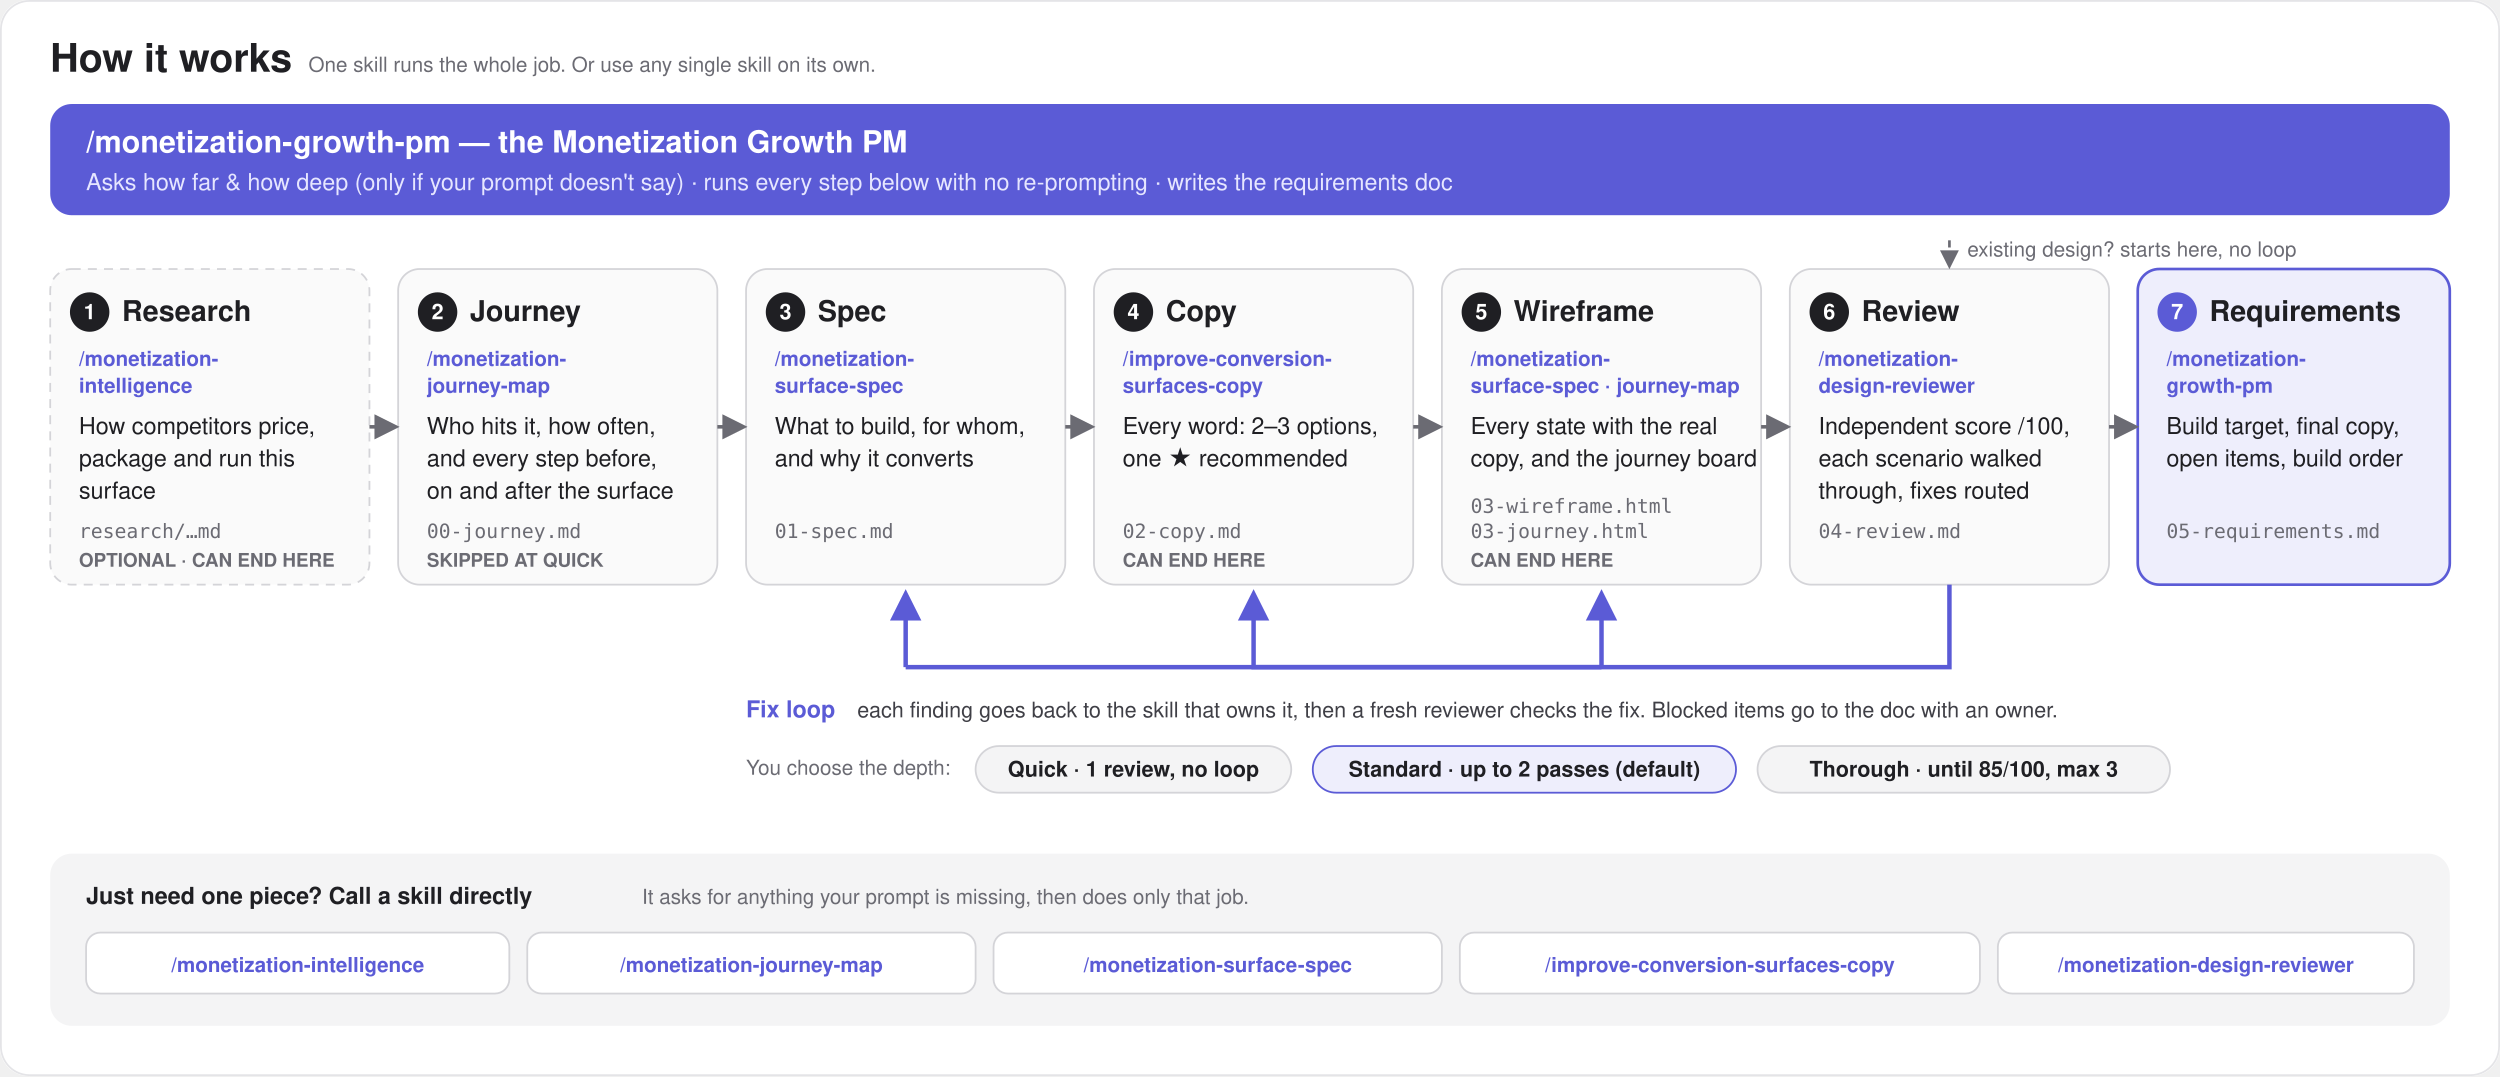
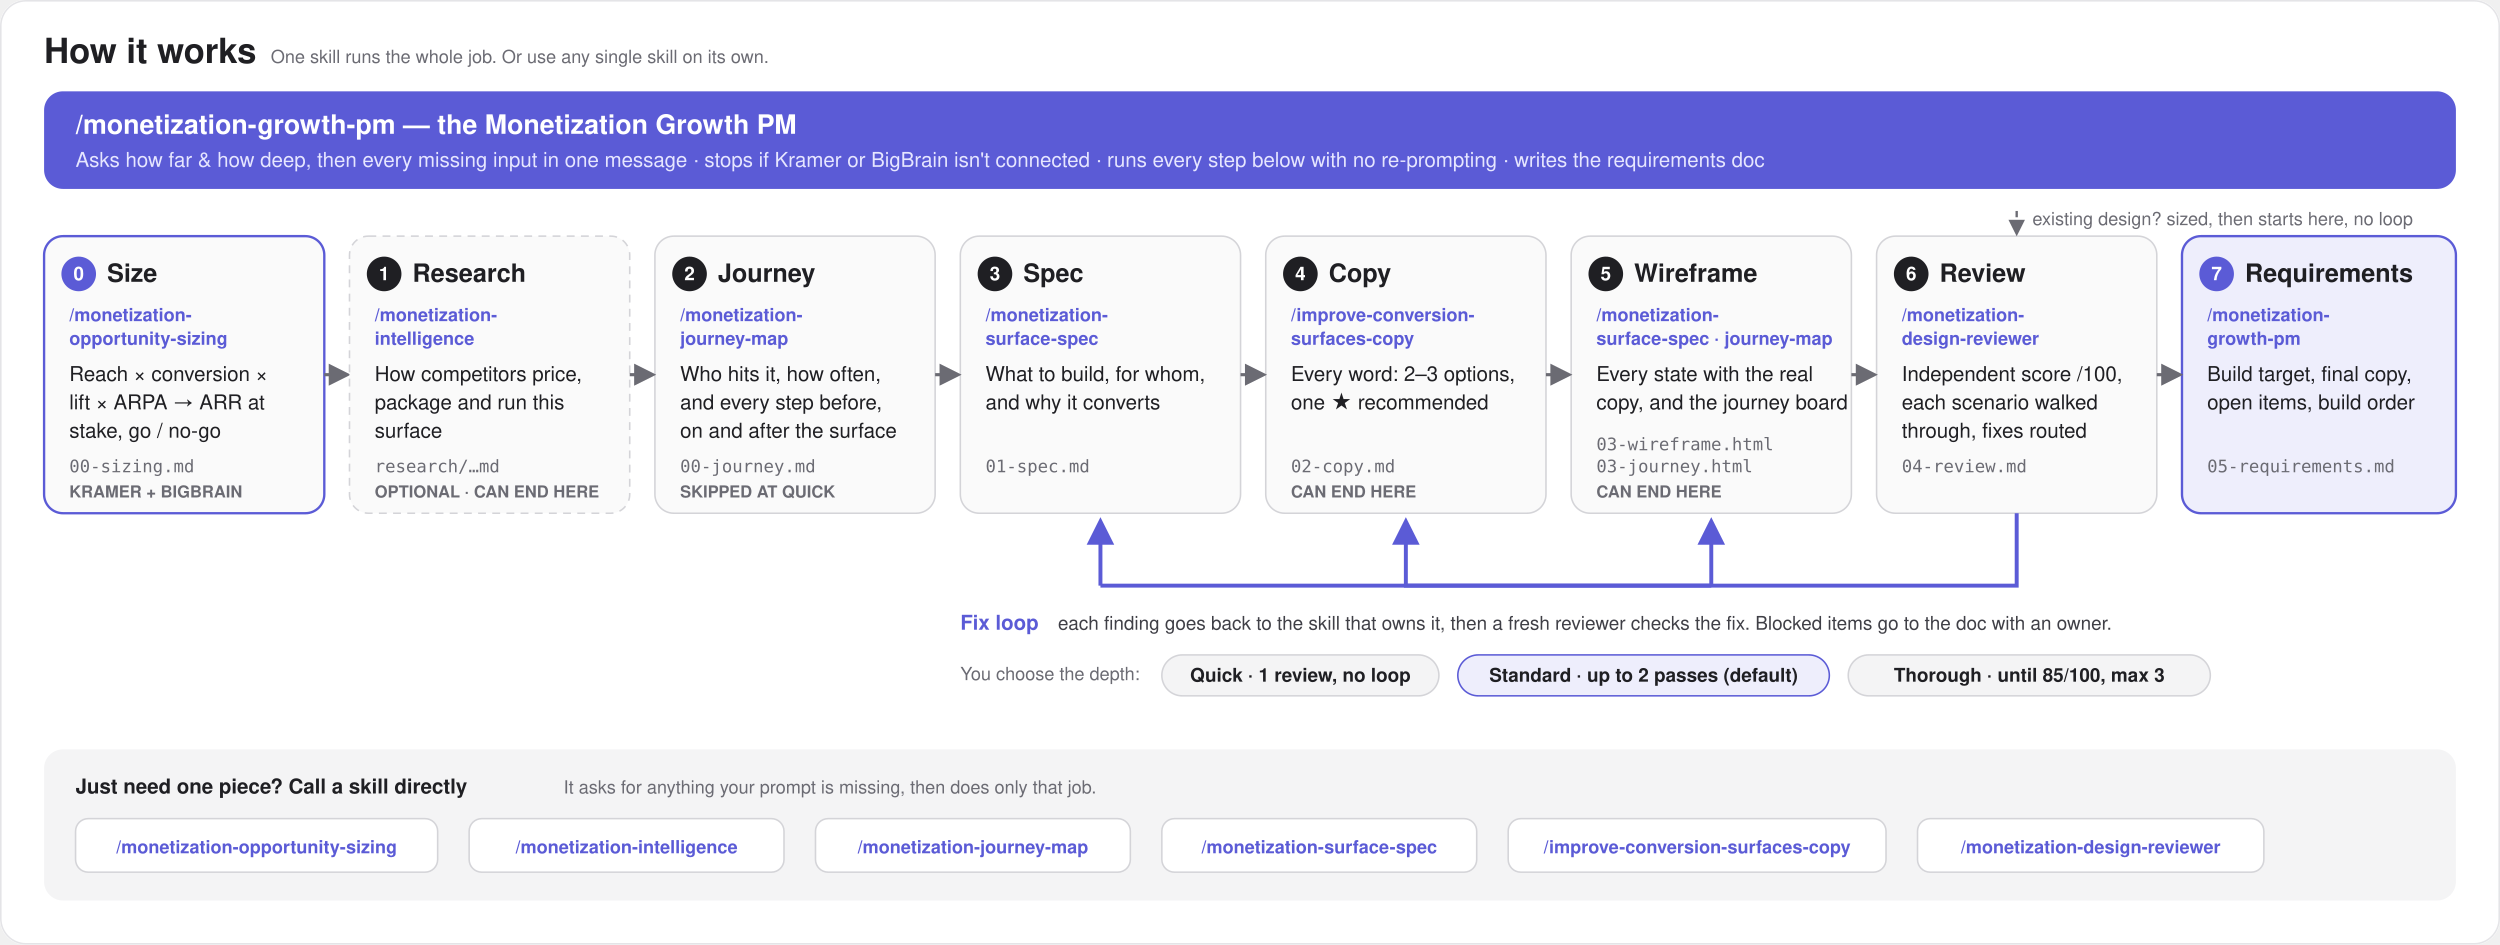
- <svg xmlns="http://www.w3.org/2000/svg" viewBox="0 0 1394 600" width="1394" height="600" role="img" aria-labelledby="t d">
+ <svg xmlns="http://www.w3.org/2000/svg" viewBox="0 0 1588 600" width="1588" height="600" role="img" aria-labelledby="t d">
  <defs>
    <marker id="arr" viewBox="0 0 10 10" refX="8" refY="5" markerWidth="7" markerHeight="7" orient="auto-start-reverse">
      <path d="M0,0 L10,5 L0,10 z" fill="#6b6b73" />
    </marker>
    <marker id="arrA" viewBox="0 0 10 10" refX="8" refY="5" markerWidth="7" markerHeight="7" orient="auto-start-reverse">
      <path d="M0,0 L10,5 L0,10 z" fill="#5b5bd6" />
    </marker>
    <style>
      text{font-family:-apple-system,BlinkMacSystemFont,"Segoe UI",Helvetica,Arial,sans-serif;fill:#1f1f23}
      .h1{font-size:22px;font-weight:700}
      .band{font-size:17px;font-weight:700;fill:#fff}
      .bandsub{font-size:13px;fill:#e6e6ff}
      .n{font-size:12px;font-weight:700;fill:#fff}
      .step{font-size:16px;font-weight:700}
      .skill{font-size:11.5px;fill:#5b5bd6;font-weight:600}
      .role{font-size:13px}
      .file{font-size:11px;fill:#6b6b73;font-family:ui-monospace,SFMono-Regular,Menlo,monospace}
      .tag{font-size:10.5px;font-weight:600;fill:#6b6b73}
      .loop{font-size:13px;font-weight:700;fill:#5b5bd6}
      .loopsub{font-size:12px;fill:#3f3f46}
      .pill{font-size:12px;font-weight:600}
      .strip{font-size:13px;font-weight:700}
      .note{font-size:11.5px;fill:#6b6b73}
    </style>
  </defs>
-   <rect x="0" y="0" width="1394" height="600" rx="16" fill="#ffffff" />
-   <rect x="0.5" y="0.5" width="1393" height="599" rx="16" fill="none" stroke="#e4e4e7" />
+   <rect x="0" y="0" width="1588" height="600" rx="16" fill="#ffffff" />
+   <rect x="0.5" y="0.5" width="1587" height="599" rx="16" fill="none" stroke="#e4e4e7" />
  <text x="28" y="40" class="h1">How it works</text>
  <text x="172" y="40" class="note">One skill runs the whole job. Or use any single skill on its own.</text>
-   <rect x="28" y="58" width="1338" height="62" rx="12" fill="#5b5bd6" />
+   <rect x="28" y="58" width="1532" height="62" rx="12" fill="#5b5bd6" />
  <text x="48" y="85" class="band">/monetization-growth-pm — the Monetization Growth PM</text>
-   <text x="48" y="106" class="bandsub">Asks how far &amp; how deep (only if your prompt doesn't say) · runs every step below with no re-prompting · writes the requirements doc</text>
-   <g>
-     <rect x="28" y="150" width="178" height="176" rx="12" fill="#fafafa" stroke="#d4d4d8" stroke-dasharray="5 4" />
-     <circle cx="50" cy="174" r="11" fill="#1f1f23" />
-     <text x="50" y="178" class="n" text-anchor="middle">1</text>
-     <text x="68" y="179" class="step">Research</text>
-     <text x="44" y="204" class="skill">/monetization-</text>
-     <text x="44" y="219" class="skill">intelligence</text>
-     <text x="44" y="242" class="role">How competitors price,</text>
-     <text x="44" y="260" class="role">package and run this</text>
-     <text x="44" y="278" class="role">surface</text>
-     <text x="44" y="300" class="file">research/…md</text>
-     <text x="44" y="316" class="tag">OPTIONAL · CAN END HERE</text>
-     <rect x="222" y="150" width="178" height="176" rx="12" fill="#fafafa" stroke="#d4d4d8" />
-     <circle cx="244" cy="174" r="11" fill="#1f1f23" />
-     <text x="244" y="178" class="n" text-anchor="middle">2</text>
-     <text x="262" y="179" class="step">Journey</text>
-     <text x="238" y="204" class="skill">/monetization-</text>
-     <text x="238" y="219" class="skill">journey-map</text>
-     <text x="238" y="242" class="role">Who hits it, how often,</text>
-     <text x="238" y="260" class="role">and every step before,</text>
-     <text x="238" y="278" class="role">on and after the surface</text>
-     <text x="238" y="300" class="file">00-journey.md</text>
-     <text x="238" y="316" class="tag">SKIPPED AT QUICK</text>
-     <rect x="416" y="150" width="178" height="176" rx="12" fill="#fafafa" stroke="#d4d4d8" />
-     <circle cx="438" cy="174" r="11" fill="#1f1f23" />
-     <text x="438" y="178" class="n" text-anchor="middle">3</text>
-     <text x="456" y="179" class="step">Spec</text>
-     <text x="432" y="204" class="skill">/monetization-</text>
-     <text x="432" y="219" class="skill">surface-spec</text>
-     <text x="432" y="242" class="role">What to build, for whom,</text>
-     <text x="432" y="260" class="role">and why it converts</text>
-     <text x="432" y="300" class="file">01-spec.md</text>
-     <rect x="610" y="150" width="178" height="176" rx="12" fill="#fafafa" stroke="#d4d4d8" />
-     <circle cx="632" cy="174" r="11" fill="#1f1f23" />
-     <text x="632" y="178" class="n" text-anchor="middle">4</text>
-     <text x="650" y="179" class="step">Copy</text>
-     <text x="626" y="204" class="skill">/improve-conversion-</text>
-     <text x="626" y="219" class="skill">surfaces-copy</text>
-     <text x="626" y="242" class="role">Every word: 2–3 options,</text>
-     <text x="626" y="260" class="role">one ★ recommended</text>
-     <text x="626" y="300" class="file">02-copy.md</text>
-     <text x="626" y="316" class="tag">CAN END HERE</text>
-     <rect x="804" y="150" width="178" height="176" rx="12" fill="#fafafa" stroke="#d4d4d8" />
-     <circle cx="826" cy="174" r="11" fill="#1f1f23" />
-     <text x="826" y="178" class="n" text-anchor="middle">5</text>
-     <text x="844" y="179" class="step">Wireframe</text>
-     <text x="820" y="204" class="skill">/monetization-</text>
-     <text x="820" y="219" class="skill">surface-spec · journey-map</text>
-     <text x="820" y="242" class="role">Every state with the real</text>
-     <text x="820" y="260" class="role">copy, and the journey board</text>
-     <text x="820" y="286" class="file">03-wireframe.html</text>
-     <text x="820" y="300" class="file">03-journey.html</text>
-     <text x="820" y="316" class="tag">CAN END HERE</text>
-     <rect x="998" y="150" width="178" height="176" rx="12" fill="#fafafa" stroke="#d4d4d8" />
-     <circle cx="1020" cy="174" r="11" fill="#1f1f23" />
-     <text x="1020" y="178" class="n" text-anchor="middle">6</text>
-     <text x="1038" y="179" class="step">Review</text>
-     <text x="1014" y="204" class="skill">/monetization-</text>
-     <text x="1014" y="219" class="skill">design-reviewer</text>
-     <text x="1014" y="242" class="role">Independent score /100,</text>
-     <text x="1014" y="260" class="role">each scenario walked</text>
-     <text x="1014" y="278" class="role">through, fixes routed</text>
-     <text x="1014" y="300" class="file">04-review.md</text>
-     <rect x="1192" y="150" width="174" height="176" rx="12" fill="#eeeefc" stroke="#5b5bd6" stroke-width="1.5" />
-     <circle cx="1214" cy="174" r="11" fill="#5b5bd6" />
-     <text x="1214" y="178" class="n" text-anchor="middle">7</text>
-     <text x="1232" y="179" class="step">Requirements</text>
-     <text x="1208" y="204" class="skill">/monetization-</text>
-     <text x="1208" y="219" class="skill">growth-pm</text>
-     <text x="1208" y="242" class="role">Build target, final copy,</text>
-     <text x="1208" y="260" class="role">open items, build order</text>
-     <text x="1208" y="300" class="file">05-requirements.md</text>
+   <text x="48" y="106" class="bandsub">Asks how far &amp; how deep, then every missing input in one message · stops if Kramer or BigBrain isn't connected · runs every step below with no re-prompting · writes the requirements doc</text>
+   <rect x="28" y="150" width="178" height="176" rx="12" fill="#fafafa" stroke="#5b5bd6" stroke-width="1.5" />
+   <circle cx="50" cy="174" r="11" fill="#5b5bd6" />
+   <text x="50" y="178" class="n" text-anchor="middle">0</text>
+   <text x="68" y="179" class="step">Size</text>
+   <text x="44" y="204" class="skill">/monetization-</text>
+   <text x="44" y="219" class="skill">opportunity-sizing</text>
+   <text x="44" y="242" class="role">Reach × conversion ×</text>
+   <text x="44" y="260" class="role">lift × ARPA → ARR at</text>
+   <text x="44" y="278" class="role">stake, go / no-go</text>
+   <text x="44" y="300" class="file">00-sizing.md</text>
+   <text x="44" y="316" class="tag">KRAMER + BIGBRAIN</text>
+   <path d="M206,238 L220,238" stroke="#6b6b73" stroke-width="2" marker-end="url(#arr)" />
+   <g transform="translate(194,0)">
+     <g>
+       <rect x="28" y="150" width="178" height="176" rx="12" fill="#fafafa" stroke="#d4d4d8" stroke-dasharray="5 4" />
+       <circle cx="50" cy="174" r="11" fill="#1f1f23" />
+       <text x="50" y="178" class="n" text-anchor="middle">1</text>
+       <text x="68" y="179" class="step">Research</text>
+       <text x="44" y="204" class="skill">/monetization-</text>
+       <text x="44" y="219" class="skill">intelligence</text>
+       <text x="44" y="242" class="role">How competitors price,</text>
+       <text x="44" y="260" class="role">package and run this</text>
+       <text x="44" y="278" class="role">surface</text>
+       <text x="44" y="300" class="file">research/…md</text>
+       <text x="44" y="316" class="tag">OPTIONAL · CAN END HERE</text>
+       <rect x="222" y="150" width="178" height="176" rx="12" fill="#fafafa" stroke="#d4d4d8" />
+       <circle cx="244" cy="174" r="11" fill="#1f1f23" />
+       <text x="244" y="178" class="n" text-anchor="middle">2</text>
+       <text x="262" y="179" class="step">Journey</text>
+       <text x="238" y="204" class="skill">/monetization-</text>
+       <text x="238" y="219" class="skill">journey-map</text>
+       <text x="238" y="242" class="role">Who hits it, how often,</text>
+       <text x="238" y="260" class="role">and every step before,</text>
+       <text x="238" y="278" class="role">on and after the surface</text>
+       <text x="238" y="300" class="file">00-journey.md</text>
+       <text x="238" y="316" class="tag">SKIPPED AT QUICK</text>
+       <rect x="416" y="150" width="178" height="176" rx="12" fill="#fafafa" stroke="#d4d4d8" />
+       <circle cx="438" cy="174" r="11" fill="#1f1f23" />
+       <text x="438" y="178" class="n" text-anchor="middle">3</text>
+       <text x="456" y="179" class="step">Spec</text>
+       <text x="432" y="204" class="skill">/monetization-</text>
+       <text x="432" y="219" class="skill">surface-spec</text>
+       <text x="432" y="242" class="role">What to build, for whom,</text>
+       <text x="432" y="260" class="role">and why it converts</text>
+       <text x="432" y="300" class="file">01-spec.md</text>
+       <rect x="610" y="150" width="178" height="176" rx="12" fill="#fafafa" stroke="#d4d4d8" />
+       <circle cx="632" cy="174" r="11" fill="#1f1f23" />
+       <text x="632" y="178" class="n" text-anchor="middle">4</text>
+       <text x="650" y="179" class="step">Copy</text>
+       <text x="626" y="204" class="skill">/improve-conversion-</text>
+       <text x="626" y="219" class="skill">surfaces-copy</text>
+       <text x="626" y="242" class="role">Every word: 2–3 options,</text>
+       <text x="626" y="260" class="role">one ★ recommended</text>
+       <text x="626" y="300" class="file">02-copy.md</text>
+       <text x="626" y="316" class="tag">CAN END HERE</text>
+       <rect x="804" y="150" width="178" height="176" rx="12" fill="#fafafa" stroke="#d4d4d8" />
+       <circle cx="826" cy="174" r="11" fill="#1f1f23" />
+       <text x="826" y="178" class="n" text-anchor="middle">5</text>
+       <text x="844" y="179" class="step">Wireframe</text>
+       <text x="820" y="204" class="skill">/monetization-</text>
+       <text x="820" y="219" class="skill">surface-spec · journey-map</text>
+       <text x="820" y="242" class="role">Every state with the real</text>
+       <text x="820" y="260" class="role">copy, and the journey board</text>
+       <text x="820" y="286" class="file">03-wireframe.html</text>
+       <text x="820" y="300" class="file">03-journey.html</text>
+       <text x="820" y="316" class="tag">CAN END HERE</text>
+       <rect x="998" y="150" width="178" height="176" rx="12" fill="#fafafa" stroke="#d4d4d8" />
+       <circle cx="1020" cy="174" r="11" fill="#1f1f23" />
+       <text x="1020" y="178" class="n" text-anchor="middle">6</text>
+       <text x="1038" y="179" class="step">Review</text>
+       <text x="1014" y="204" class="skill">/monetization-</text>
+       <text x="1014" y="219" class="skill">design-reviewer</text>
+       <text x="1014" y="242" class="role">Independent score /100,</text>
+       <text x="1014" y="260" class="role">each scenario walked</text>
+       <text x="1014" y="278" class="role">through, fixes routed</text>
+       <text x="1014" y="300" class="file">04-review.md</text>
+       <rect x="1192" y="150" width="174" height="176" rx="12" fill="#eeeefc" stroke="#5b5bd6" stroke-width="1.5" />
+       <circle cx="1214" cy="174" r="11" fill="#5b5bd6" />
+       <text x="1214" y="178" class="n" text-anchor="middle">7</text>
+       <text x="1232" y="179" class="step">Requirements</text>
+       <text x="1208" y="204" class="skill">/monetization-</text>
+       <text x="1208" y="219" class="skill">growth-pm</text>
+       <text x="1208" y="242" class="role">Build target, final copy,</text>
+       <text x="1208" y="260" class="role">open items, build order</text>
+       <text x="1208" y="300" class="file">05-requirements.md</text>
+     </g>
+     <path d="M206,238 L220,238" stroke="#6b6b73" stroke-width="2" marker-end="url(#arr)" />
+     <path d="M400,238 L414,238" stroke="#6b6b73" stroke-width="2" marker-end="url(#arr)" />
+     <path d="M594,238 L608,238" stroke="#6b6b73" stroke-width="2" marker-end="url(#arr)" />
+     <path d="M788,238 L802,238" stroke="#6b6b73" stroke-width="2" marker-end="url(#arr)" />
+     <path d="M982,238 L996,238" stroke="#6b6b73" stroke-width="2" marker-end="url(#arr)" />
+     <path d="M1176,238 L1190,238" stroke="#6b6b73" stroke-width="2" marker-end="url(#arr)" />
+     <path d="M1087,134 L1087,148" stroke="#6b6b73" stroke-width="1.5" stroke-dasharray="4 3" marker-end="url(#arr)" />
+     <text x="1097" y="143" class="note">existing design? sized, then starts here, no loop</text>
+     <path d="M1087,326 L1087,372 L699,372 L699,332" fill="none" stroke="#5b5bd6" stroke-width="2.5" marker-end="url(#arrA)" />
+     <path d="M505,372 L893,372" fill="none" stroke="#5b5bd6" stroke-width="2.5" />
+     <path d="M505,372 L505,332" fill="none" stroke="#5b5bd6" stroke-width="2.5" marker-end="url(#arrA)" />
+     <path d="M893,372 L893,332" fill="none" stroke="#5b5bd6" stroke-width="2.5" marker-end="url(#arrA)" />
+     <text x="416" y="400" class="loop">Fix loop</text>
+     <text x="478" y="400" class="loopsub">each finding goes back to the skill that owns it, then a fresh reviewer checks the fix. Blocked items go to the doc with an owner.</text>
+     <text x="416" y="432" class="note">You choose the depth:</text>
+     <rect x="544" y="416" width="176" height="26" rx="13" fill="#f4f4f5" stroke="#d4d4d8" />
+     <text x="632" y="433" class="pill" text-anchor="middle">Quick · 1 review, no loop</text>
+     <rect x="732" y="416" width="236" height="26" rx="13" fill="#eeeefc" stroke="#5b5bd6" />
+     <text x="850" y="433" class="pill" text-anchor="middle">Standard · up to 2 passes (default)</text>
+     <rect x="980" y="416" width="230" height="26" rx="13" fill="#f4f4f5" stroke="#d4d4d8" />
+     <text x="1095" y="433" class="pill" text-anchor="middle">Thorough · until 85/100, max 3</text>
  </g>
-   <path d="M206,238 L220,238" stroke="#6b6b73" stroke-width="2" marker-end="url(#arr)" />
-   <path d="M400,238 L414,238" stroke="#6b6b73" stroke-width="2" marker-end="url(#arr)" />
-   <path d="M594,238 L608,238" stroke="#6b6b73" stroke-width="2" marker-end="url(#arr)" />
-   <path d="M788,238 L802,238" stroke="#6b6b73" stroke-width="2" marker-end="url(#arr)" />
-   <path d="M982,238 L996,238" stroke="#6b6b73" stroke-width="2" marker-end="url(#arr)" />
-   <path d="M1176,238 L1190,238" stroke="#6b6b73" stroke-width="2" marker-end="url(#arr)" />
-   <path d="M1087,134 L1087,148" stroke="#6b6b73" stroke-width="1.5" stroke-dasharray="4 3" marker-end="url(#arr)" />
-   <text x="1097" y="143" class="note">existing design? starts here, no loop</text>
-   <path d="M1087,326 L1087,372 L699,372 L699,332" fill="none" stroke="#5b5bd6" stroke-width="2.5" marker-end="url(#arrA)" />
-   <path d="M505,372 L893,372" fill="none" stroke="#5b5bd6" stroke-width="2.5" />
-   <path d="M505,372 L505,332" fill="none" stroke="#5b5bd6" stroke-width="2.5" marker-end="url(#arrA)" />
-   <path d="M893,372 L893,332" fill="none" stroke="#5b5bd6" stroke-width="2.5" marker-end="url(#arrA)" />
-   <text x="416" y="400" class="loop">Fix loop</text>
-   <text x="478" y="400" class="loopsub">each finding goes back to the skill that owns it, then a fresh reviewer checks the fix. Blocked items go to the doc with an owner.</text>
-   <text x="416" y="432" class="note">You choose the depth:</text>
-   <rect x="544" y="416" width="176" height="26" rx="13" fill="#f4f4f5" stroke="#d4d4d8" />
-   <text x="632" y="433" class="pill" text-anchor="middle">Quick · 1 review, no loop</text>
-   <rect x="732" y="416" width="236" height="26" rx="13" fill="#eeeefc" stroke="#5b5bd6" />
-   <text x="850" y="433" class="pill" text-anchor="middle">Standard · up to 2 passes (default)</text>
-   <rect x="980" y="416" width="230" height="26" rx="13" fill="#f4f4f5" stroke="#d4d4d8" />
-   <text x="1095" y="433" class="pill" text-anchor="middle">Thorough · until 85/100, max 3</text>
-   <rect x="28" y="476" width="1338" height="96" rx="12" fill="#f4f4f5" />
+   <rect x="28" y="476" width="1532" height="96" rx="12" fill="#f4f4f5" />
  <text x="48" y="504" class="strip">Just need one piece? Call a skill directly</text>
  <text x="358" y="504" class="note">It asks for anything your prompt is missing, then does only that job.</text>
-   <rect x="48" y="520" width="236" height="34" rx="8" fill="#fff" stroke="#d4d4d8" />
-   <text x="166" y="542" class="skill" text-anchor="middle">/monetization-intelligence</text>
-   <rect x="294" y="520" width="250" height="34" rx="8" fill="#fff" stroke="#d4d4d8" />
-   <text x="419" y="542" class="skill" text-anchor="middle">/monetization-journey-map</text>
-   <rect x="554" y="520" width="250" height="34" rx="8" fill="#fff" stroke="#d4d4d8" />
-   <text x="679" y="542" class="skill" text-anchor="middle">/monetization-surface-spec</text>
-   <rect x="814" y="520" width="290" height="34" rx="8" fill="#fff" stroke="#d4d4d8" />
-   <text x="959" y="542" class="skill" text-anchor="middle">/improve-conversion-surfaces-copy</text>
-   <rect x="1114" y="520" width="232" height="34" rx="8" fill="#fff" stroke="#d4d4d8" />
-   <text x="1230" y="542" class="skill" text-anchor="middle">/monetization-design-reviewer</text>
+   <rect x="48" y="520" width="230" height="34" rx="8" fill="#fff" stroke="#d4d4d8" />
+   <text x="163" y="542" class="skill" text-anchor="middle">/monetization-opportunity-sizing</text>
+   <rect x="298" y="520" width="200" height="34" rx="8" fill="#fff" stroke="#d4d4d8" />
+   <text x="398" y="542" class="skill" text-anchor="middle">/monetization-intelligence</text>
+   <rect x="518" y="520" width="200" height="34" rx="8" fill="#fff" stroke="#d4d4d8" />
+   <text x="618" y="542" class="skill" text-anchor="middle">/monetization-journey-map</text>
+   <rect x="738" y="520" width="200" height="34" rx="8" fill="#fff" stroke="#d4d4d8" />
+   <text x="838" y="542" class="skill" text-anchor="middle">/monetization-surface-spec</text>
+   <rect x="958" y="520" width="240" height="34" rx="8" fill="#fff" stroke="#d4d4d8" />
+   <text x="1078" y="542" class="skill" text-anchor="middle">/improve-conversion-surfaces-copy</text>
+   <rect x="1218" y="520" width="220" height="34" rx="8" fill="#fff" stroke="#d4d4d8" />
+   <text x="1328" y="542" class="skill" text-anchor="middle">/monetization-design-reviewer</text>
</svg>
